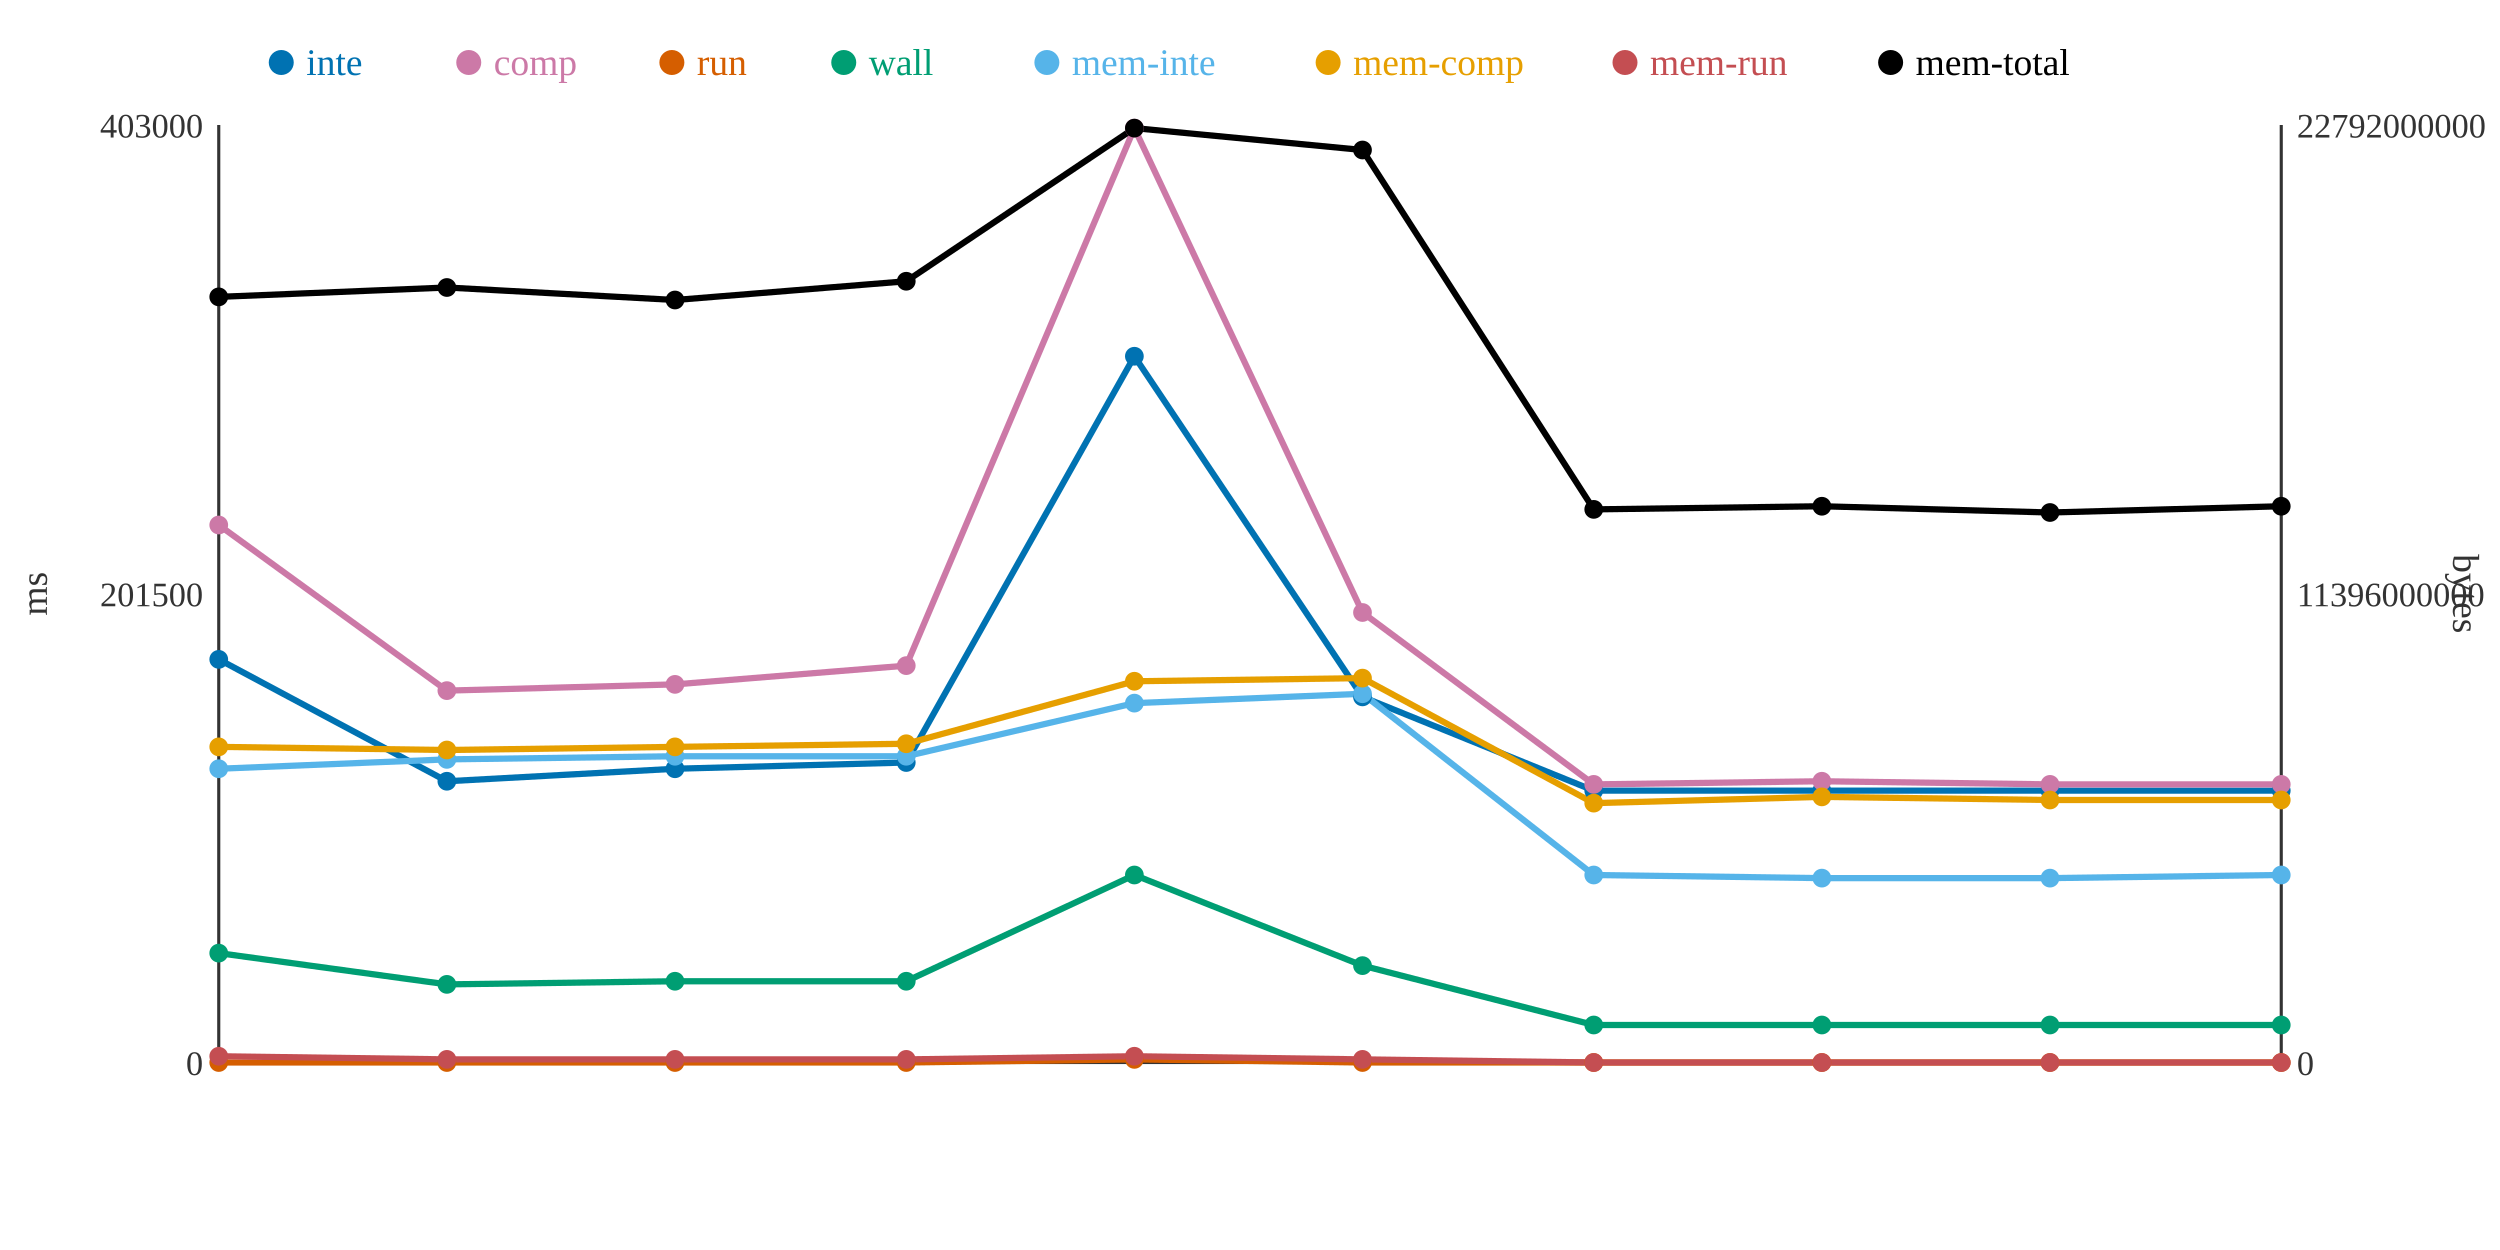
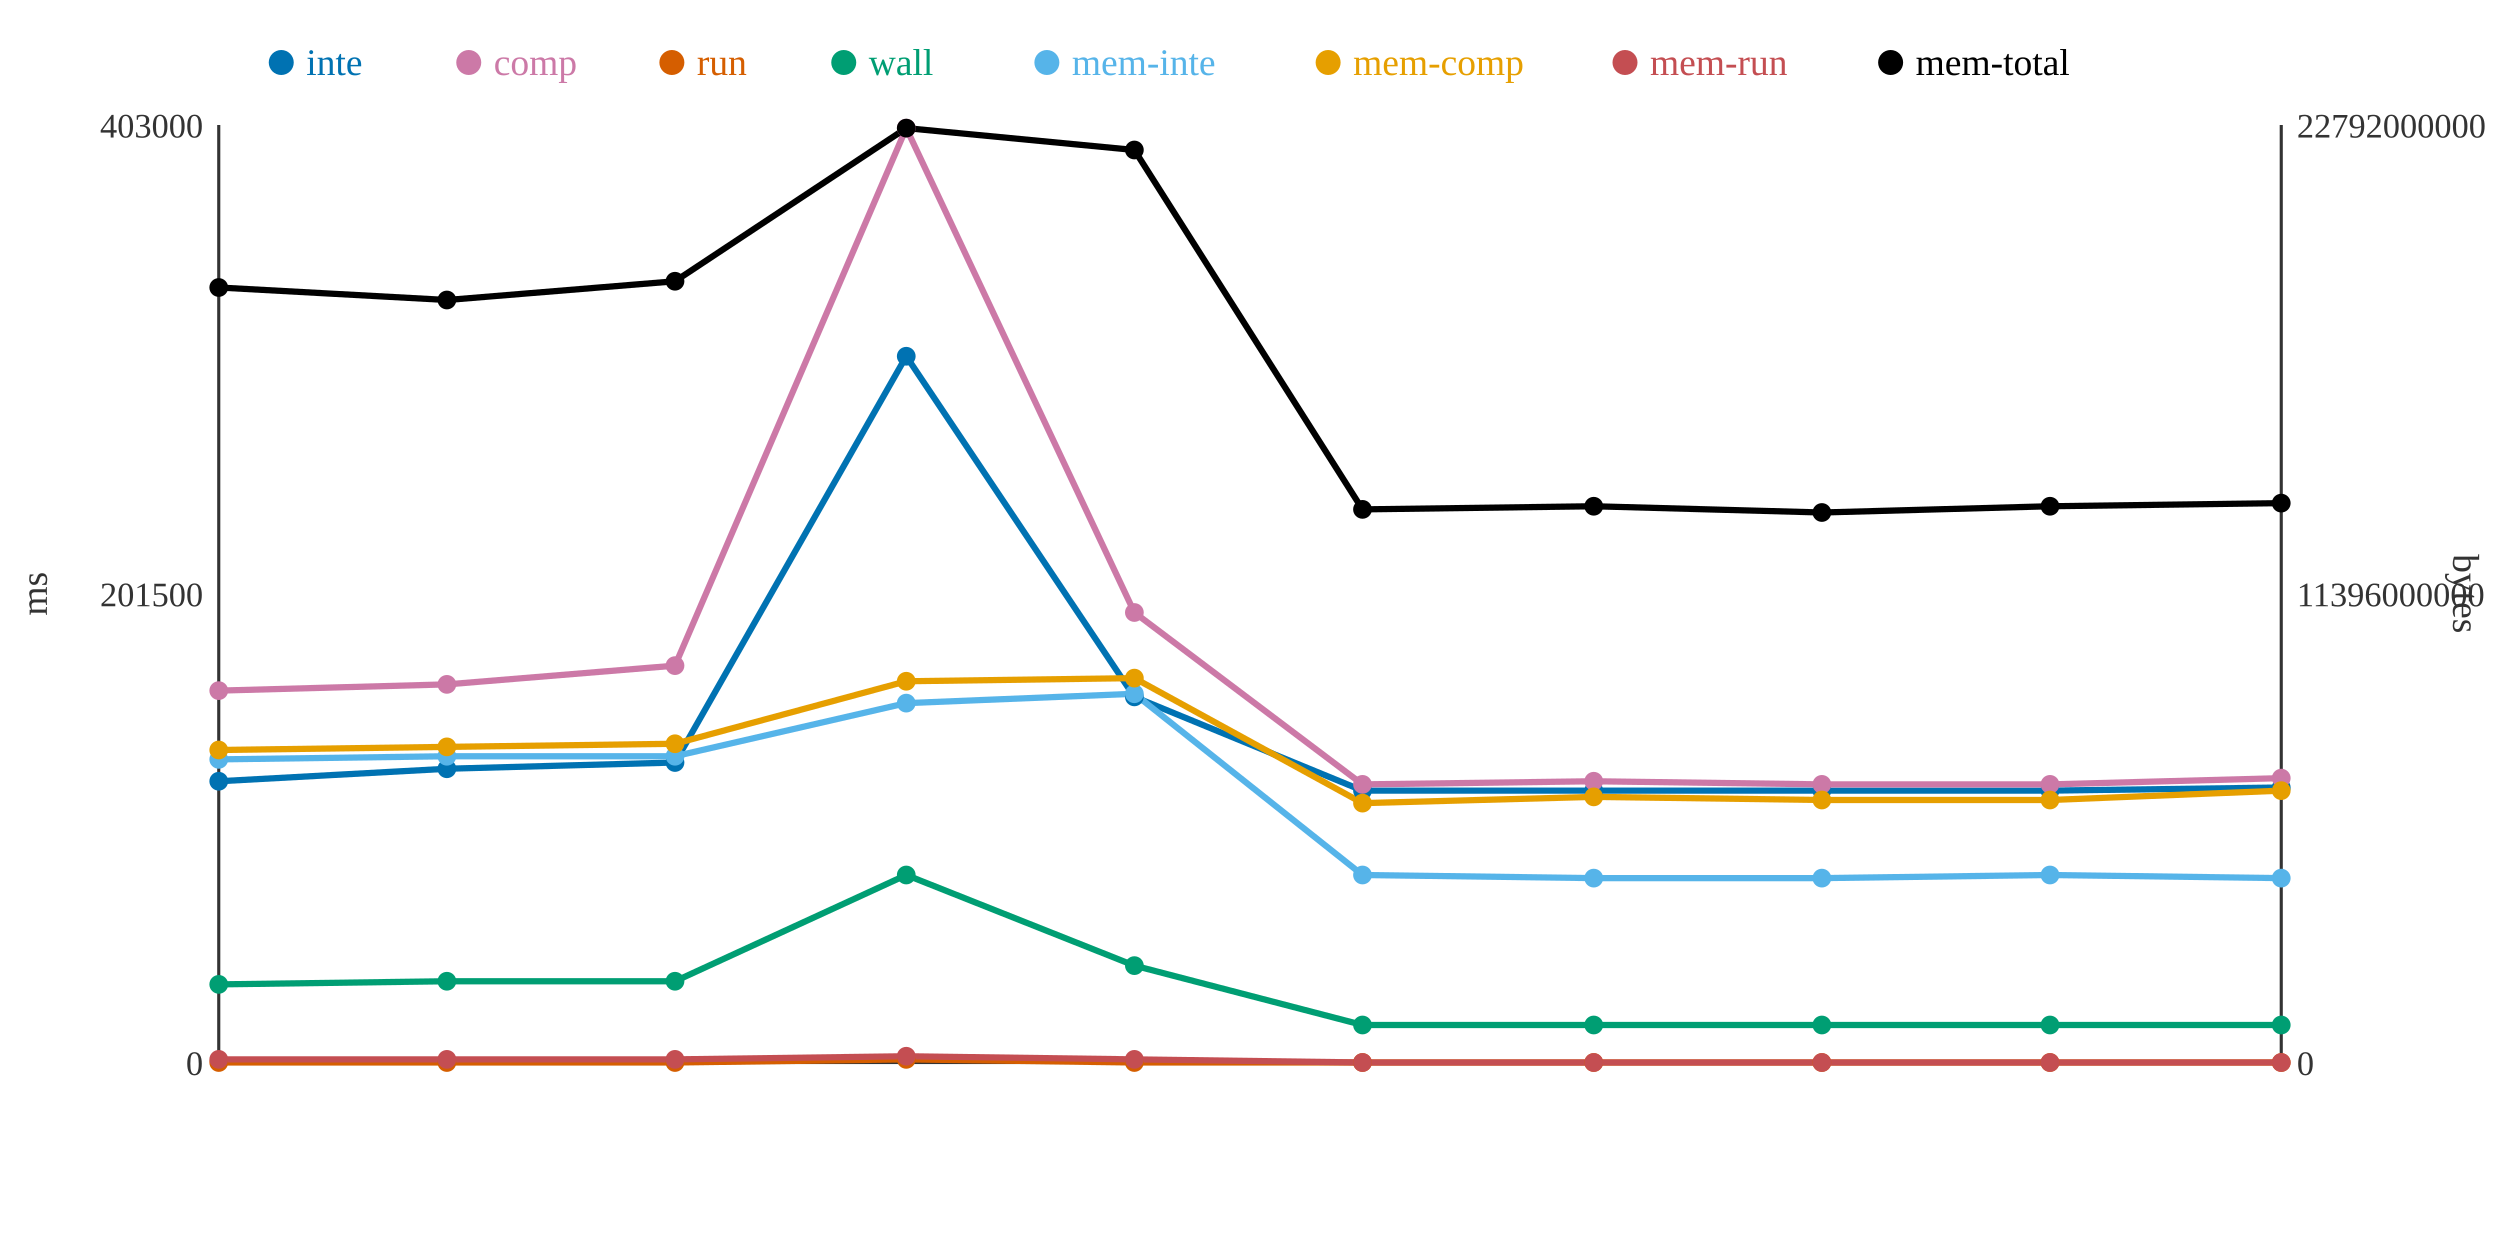
<svg xmlns="http://www.w3.org/2000/svg" width="800" height="400">
  <rect width="800" height="400" fill="white" />
  <line x1="70" y1="40" x2="70" y2="340" stroke="#333" stroke-width="1" />
  <line x1="70" y1="340" x2="730" y2="340" stroke="#333" stroke-width="1" />
  <line x1="730" y1="40" x2="730" y2="340" stroke="#333" stroke-width="1" />
  <text x="65" y="344" text-anchor="end" font-size="11" fill="#333">0</text>
  <text x="65" y="194" text-anchor="end" font-size="11" fill="#333">201500</text>
  <text x="65" y="44" text-anchor="end" font-size="11" fill="#333">403000</text>
  <text x="15" y="190" text-anchor="middle" font-size="12" fill="#333" transform="rotate(-90 15 190)">ms</text>
  <text x="735" y="344" text-anchor="start" font-size="11" fill="#333">0</text>
  <text x="735" y="194" text-anchor="start" font-size="11" fill="#333">11396000000</text>
  <text x="735" y="44" text-anchor="start" font-size="11" fill="#333">22792000000</text>
  <text x="785" y="190" text-anchor="middle" font-size="12" fill="#333" transform="rotate(90 785 190)">bytes</text>
-   <polyline points="70,211 143,250 216,246 290,244 363,114 436,223 510,253 583,253 656,253 730,253" fill="none" stroke="#0072B2" stroke-width="2" />
-   <polyline points="70,168 143,221 216,219 290,213 363,41 436,196 510,251 583,250 656,251 730,251" fill="none" stroke="#CC79A7" stroke-width="2" />
-   <polyline points="70,340 143,340 216,340 290,340 363,339 436,340 510,340 583,340 656,340 730,340" fill="none" stroke="#D55E00" stroke-width="2" />
-   <polyline points="70,305 143,315 216,314 290,314 363,280 436,309 510,328 583,328 656,328 730,328" fill="none" stroke="#009E73" stroke-width="2" />
-   <polyline points="70,246 143,243 216,242 290,242 363,225 436,222 510,280 583,281 656,281 730,280" fill="none" stroke="#56B4E9" stroke-width="2" />
-   <polyline points="70,239 143,240 216,239 290,238 363,218 436,217 510,257 583,255 656,256 730,256" fill="none" stroke="#E69F00" stroke-width="2" />
-   <polyline points="70,338 143,339 216,339 290,339 363,338 436,339 510,340 583,340 656,340 730,340" fill="none" stroke="#C44E52" stroke-width="2" />
-   <polyline points="70,95 143,92 216,96 290,90 363,41 436,48 510,163 583,162 656,164 730,162" fill="none" stroke="#000000" stroke-width="2" />
-   <circle cx="70" cy="211" r="3" fill="#0072B2" />
-   <circle cx="70" cy="168" r="3" fill="#CC79A7" />
+   <polyline points="70,250 143,246 216,244 290,114 363,223 436,253 510,253 583,253 656,253 730,252" fill="none" stroke="#0072B2" stroke-width="2" />
+   <polyline points="70,221 143,219 216,213 290,41 363,196 436,251 510,250 583,251 656,251 730,249" fill="none" stroke="#CC79A7" stroke-width="2" />
+   <polyline points="70,340 143,340 216,340 290,339 363,340 436,340 510,340 583,340 656,340 730,340" fill="none" stroke="#D55E00" stroke-width="2" />
+   <polyline points="70,315 143,314 216,314 290,280 363,309 436,328 510,328 583,328 656,328 730,328" fill="none" stroke="#009E73" stroke-width="2" />
+   <polyline points="70,243 143,242 216,242 290,225 363,222 436,280 510,281 583,281 656,280 730,281" fill="none" stroke="#56B4E9" stroke-width="2" />
+   <polyline points="70,240 143,239 216,238 290,218 363,217 436,257 510,255 583,256 656,256 730,253" fill="none" stroke="#E69F00" stroke-width="2" />
+   <polyline points="70,339 143,339 216,339 290,338 363,339 436,340 510,340 583,340 656,340 730,340" fill="none" stroke="#C44E52" stroke-width="2" />
+   <polyline points="70,92 143,96 216,90 290,41 363,48 436,163 510,162 583,164 656,162 730,161" fill="none" stroke="#000000" stroke-width="2" />
+   <circle cx="70" cy="250" r="3" fill="#0072B2" />
+   <circle cx="70" cy="221" r="3" fill="#CC79A7" />
  <circle cx="70" cy="340" r="3" fill="#D55E00" />
-   <circle cx="70" cy="305" r="3" fill="#009E73" />
-   <circle cx="70" cy="246" r="3" fill="#56B4E9" />
-   <circle cx="70" cy="239" r="3" fill="#E69F00" />
-   <circle cx="70" cy="338" r="3" fill="#C44E52" />
-   <circle cx="70" cy="95" r="3" fill="#000000" />
-   <circle cx="143" cy="250" r="3" fill="#0072B2" />
-   <circle cx="143" cy="221" r="3" fill="#CC79A7" />
+   <circle cx="70" cy="315" r="3" fill="#009E73" />
+   <circle cx="70" cy="243" r="3" fill="#56B4E9" />
+   <circle cx="70" cy="240" r="3" fill="#E69F00" />
+   <circle cx="70" cy="339" r="3" fill="#C44E52" />
+   <circle cx="70" cy="92" r="3" fill="#000000" />
+   <circle cx="143" cy="246" r="3" fill="#0072B2" />
+   <circle cx="143" cy="219" r="3" fill="#CC79A7" />
  <circle cx="143" cy="340" r="3" fill="#D55E00" />
-   <circle cx="143" cy="315" r="3" fill="#009E73" />
-   <circle cx="143" cy="243" r="3" fill="#56B4E9" />
-   <circle cx="143" cy="240" r="3" fill="#E69F00" />
+   <circle cx="143" cy="314" r="3" fill="#009E73" />
+   <circle cx="143" cy="242" r="3" fill="#56B4E9" />
+   <circle cx="143" cy="239" r="3" fill="#E69F00" />
  <circle cx="143" cy="339" r="3" fill="#C44E52" />
-   <circle cx="143" cy="92" r="3" fill="#000000" />
-   <circle cx="216" cy="246" r="3" fill="#0072B2" />
-   <circle cx="216" cy="219" r="3" fill="#CC79A7" />
+   <circle cx="143" cy="96" r="3" fill="#000000" />
+   <circle cx="216" cy="244" r="3" fill="#0072B2" />
+   <circle cx="216" cy="213" r="3" fill="#CC79A7" />
  <circle cx="216" cy="340" r="3" fill="#D55E00" />
  <circle cx="216" cy="314" r="3" fill="#009E73" />
  <circle cx="216" cy="242" r="3" fill="#56B4E9" />
-   <circle cx="216" cy="239" r="3" fill="#E69F00" />
+   <circle cx="216" cy="238" r="3" fill="#E69F00" />
  <circle cx="216" cy="339" r="3" fill="#C44E52" />
-   <circle cx="216" cy="96" r="3" fill="#000000" />
-   <circle cx="290" cy="244" r="3" fill="#0072B2" />
-   <circle cx="290" cy="213" r="3" fill="#CC79A7" />
-   <circle cx="290" cy="340" r="3" fill="#D55E00" />
-   <circle cx="290" cy="314" r="3" fill="#009E73" />
-   <circle cx="290" cy="242" r="3" fill="#56B4E9" />
-   <circle cx="290" cy="238" r="3" fill="#E69F00" />
-   <circle cx="290" cy="339" r="3" fill="#C44E52" />
-   <circle cx="290" cy="90" r="3" fill="#000000" />
-   <circle cx="363" cy="114" r="3" fill="#0072B2" />
-   <circle cx="363" cy="41" r="3" fill="#CC79A7" />
-   <circle cx="363" cy="339" r="3" fill="#D55E00" />
-   <circle cx="363" cy="280" r="3" fill="#009E73" />
-   <circle cx="363" cy="225" r="3" fill="#56B4E9" />
-   <circle cx="363" cy="218" r="3" fill="#E69F00" />
-   <circle cx="363" cy="338" r="3" fill="#C44E52" />
-   <circle cx="363" cy="41" r="3" fill="#000000" />
-   <circle cx="436" cy="223" r="3" fill="#0072B2" />
-   <circle cx="436" cy="196" r="3" fill="#CC79A7" />
+   <circle cx="216" cy="90" r="3" fill="#000000" />
+   <circle cx="290" cy="114" r="3" fill="#0072B2" />
+   <circle cx="290" cy="41" r="3" fill="#CC79A7" />
+   <circle cx="290" cy="339" r="3" fill="#D55E00" />
+   <circle cx="290" cy="280" r="3" fill="#009E73" />
+   <circle cx="290" cy="225" r="3" fill="#56B4E9" />
+   <circle cx="290" cy="218" r="3" fill="#E69F00" />
+   <circle cx="290" cy="338" r="3" fill="#C44E52" />
+   <circle cx="290" cy="41" r="3" fill="#000000" />
+   <circle cx="363" cy="223" r="3" fill="#0072B2" />
+   <circle cx="363" cy="196" r="3" fill="#CC79A7" />
+   <circle cx="363" cy="340" r="3" fill="#D55E00" />
+   <circle cx="363" cy="309" r="3" fill="#009E73" />
+   <circle cx="363" cy="222" r="3" fill="#56B4E9" />
+   <circle cx="363" cy="217" r="3" fill="#E69F00" />
+   <circle cx="363" cy="339" r="3" fill="#C44E52" />
+   <circle cx="363" cy="48" r="3" fill="#000000" />
+   <circle cx="436" cy="253" r="3" fill="#0072B2" />
+   <circle cx="436" cy="251" r="3" fill="#CC79A7" />
  <circle cx="436" cy="340" r="3" fill="#D55E00" />
-   <circle cx="436" cy="309" r="3" fill="#009E73" />
-   <circle cx="436" cy="222" r="3" fill="#56B4E9" />
-   <circle cx="436" cy="217" r="3" fill="#E69F00" />
-   <circle cx="436" cy="339" r="3" fill="#C44E52" />
-   <circle cx="436" cy="48" r="3" fill="#000000" />
+   <circle cx="436" cy="328" r="3" fill="#009E73" />
+   <circle cx="436" cy="280" r="3" fill="#56B4E9" />
+   <circle cx="436" cy="257" r="3" fill="#E69F00" />
+   <circle cx="436" cy="340" r="3" fill="#C44E52" />
+   <circle cx="436" cy="163" r="3" fill="#000000" />
  <circle cx="510" cy="253" r="3" fill="#0072B2" />
-   <circle cx="510" cy="251" r="3" fill="#CC79A7" />
+   <circle cx="510" cy="250" r="3" fill="#CC79A7" />
  <circle cx="510" cy="340" r="3" fill="#D55E00" />
  <circle cx="510" cy="328" r="3" fill="#009E73" />
-   <circle cx="510" cy="280" r="3" fill="#56B4E9" />
-   <circle cx="510" cy="257" r="3" fill="#E69F00" />
+   <circle cx="510" cy="281" r="3" fill="#56B4E9" />
+   <circle cx="510" cy="255" r="3" fill="#E69F00" />
  <circle cx="510" cy="340" r="3" fill="#C44E52" />
-   <circle cx="510" cy="163" r="3" fill="#000000" />
+   <circle cx="510" cy="162" r="3" fill="#000000" />
  <circle cx="583" cy="253" r="3" fill="#0072B2" />
-   <circle cx="583" cy="250" r="3" fill="#CC79A7" />
+   <circle cx="583" cy="251" r="3" fill="#CC79A7" />
  <circle cx="583" cy="340" r="3" fill="#D55E00" />
  <circle cx="583" cy="328" r="3" fill="#009E73" />
  <circle cx="583" cy="281" r="3" fill="#56B4E9" />
-   <circle cx="583" cy="255" r="3" fill="#E69F00" />
+   <circle cx="583" cy="256" r="3" fill="#E69F00" />
  <circle cx="583" cy="340" r="3" fill="#C44E52" />
-   <circle cx="583" cy="162" r="3" fill="#000000" />
+   <circle cx="583" cy="164" r="3" fill="#000000" />
  <circle cx="656" cy="253" r="3" fill="#0072B2" />
  <circle cx="656" cy="251" r="3" fill="#CC79A7" />
  <circle cx="656" cy="340" r="3" fill="#D55E00" />
  <circle cx="656" cy="328" r="3" fill="#009E73" />
-   <circle cx="656" cy="281" r="3" fill="#56B4E9" />
+   <circle cx="656" cy="280" r="3" fill="#56B4E9" />
  <circle cx="656" cy="256" r="3" fill="#E69F00" />
  <circle cx="656" cy="340" r="3" fill="#C44E52" />
-   <circle cx="656" cy="164" r="3" fill="#000000" />
-   <circle cx="730" cy="253" r="3" fill="#0072B2" />
-   <circle cx="730" cy="251" r="3" fill="#CC79A7" />
+   <circle cx="656" cy="162" r="3" fill="#000000" />
+   <circle cx="730" cy="252" r="3" fill="#0072B2" />
+   <circle cx="730" cy="249" r="3" fill="#CC79A7" />
  <circle cx="730" cy="340" r="3" fill="#D55E00" />
  <circle cx="730" cy="328" r="3" fill="#009E73" />
-   <circle cx="730" cy="280" r="3" fill="#56B4E9" />
-   <circle cx="730" cy="256" r="3" fill="#E69F00" />
+   <circle cx="730" cy="281" r="3" fill="#56B4E9" />
+   <circle cx="730" cy="253" r="3" fill="#E69F00" />
  <circle cx="730" cy="340" r="3" fill="#C44E52" />
-   <circle cx="730" cy="162" r="3" fill="#000000" />
+   <circle cx="730" cy="161" r="3" fill="#000000" />
  <circle cx="90" cy="20" r="4" fill="#0072B2" />
  <text x="98" y="24" text-anchor="start" font-size="12" fill="#0072B2">inte</text>
  <circle cx="150" cy="20" r="4" fill="#CC79A7" />
  <text x="158" y="24" text-anchor="start" font-size="12" fill="#CC79A7">comp</text>
  <circle cx="215" cy="20" r="4" fill="#D55E00" />
  <text x="223" y="24" text-anchor="start" font-size="12" fill="#D55E00">run</text>
  <circle cx="270" cy="20" r="4" fill="#009E73" />
  <text x="278" y="24" text-anchor="start" font-size="12" fill="#009E73">wall</text>
  <circle cx="335" cy="20" r="4" fill="#56B4E9" />
  <text x="343" y="24" text-anchor="start" font-size="12" fill="#56B4E9">mem-inte</text>
  <circle cx="425" cy="20" r="4" fill="#E69F00" />
  <text x="433" y="24" text-anchor="start" font-size="12" fill="#E69F00">mem-comp</text>
  <circle cx="520" cy="20" r="4" fill="#C44E52" />
  <text x="528" y="24" text-anchor="start" font-size="12" fill="#C44E52">mem-run</text>
  <circle cx="605" cy="20" r="4" fill="#000000" />
  <text x="613" y="24" text-anchor="start" font-size="12" fill="#000000">mem-total</text>
</svg>
